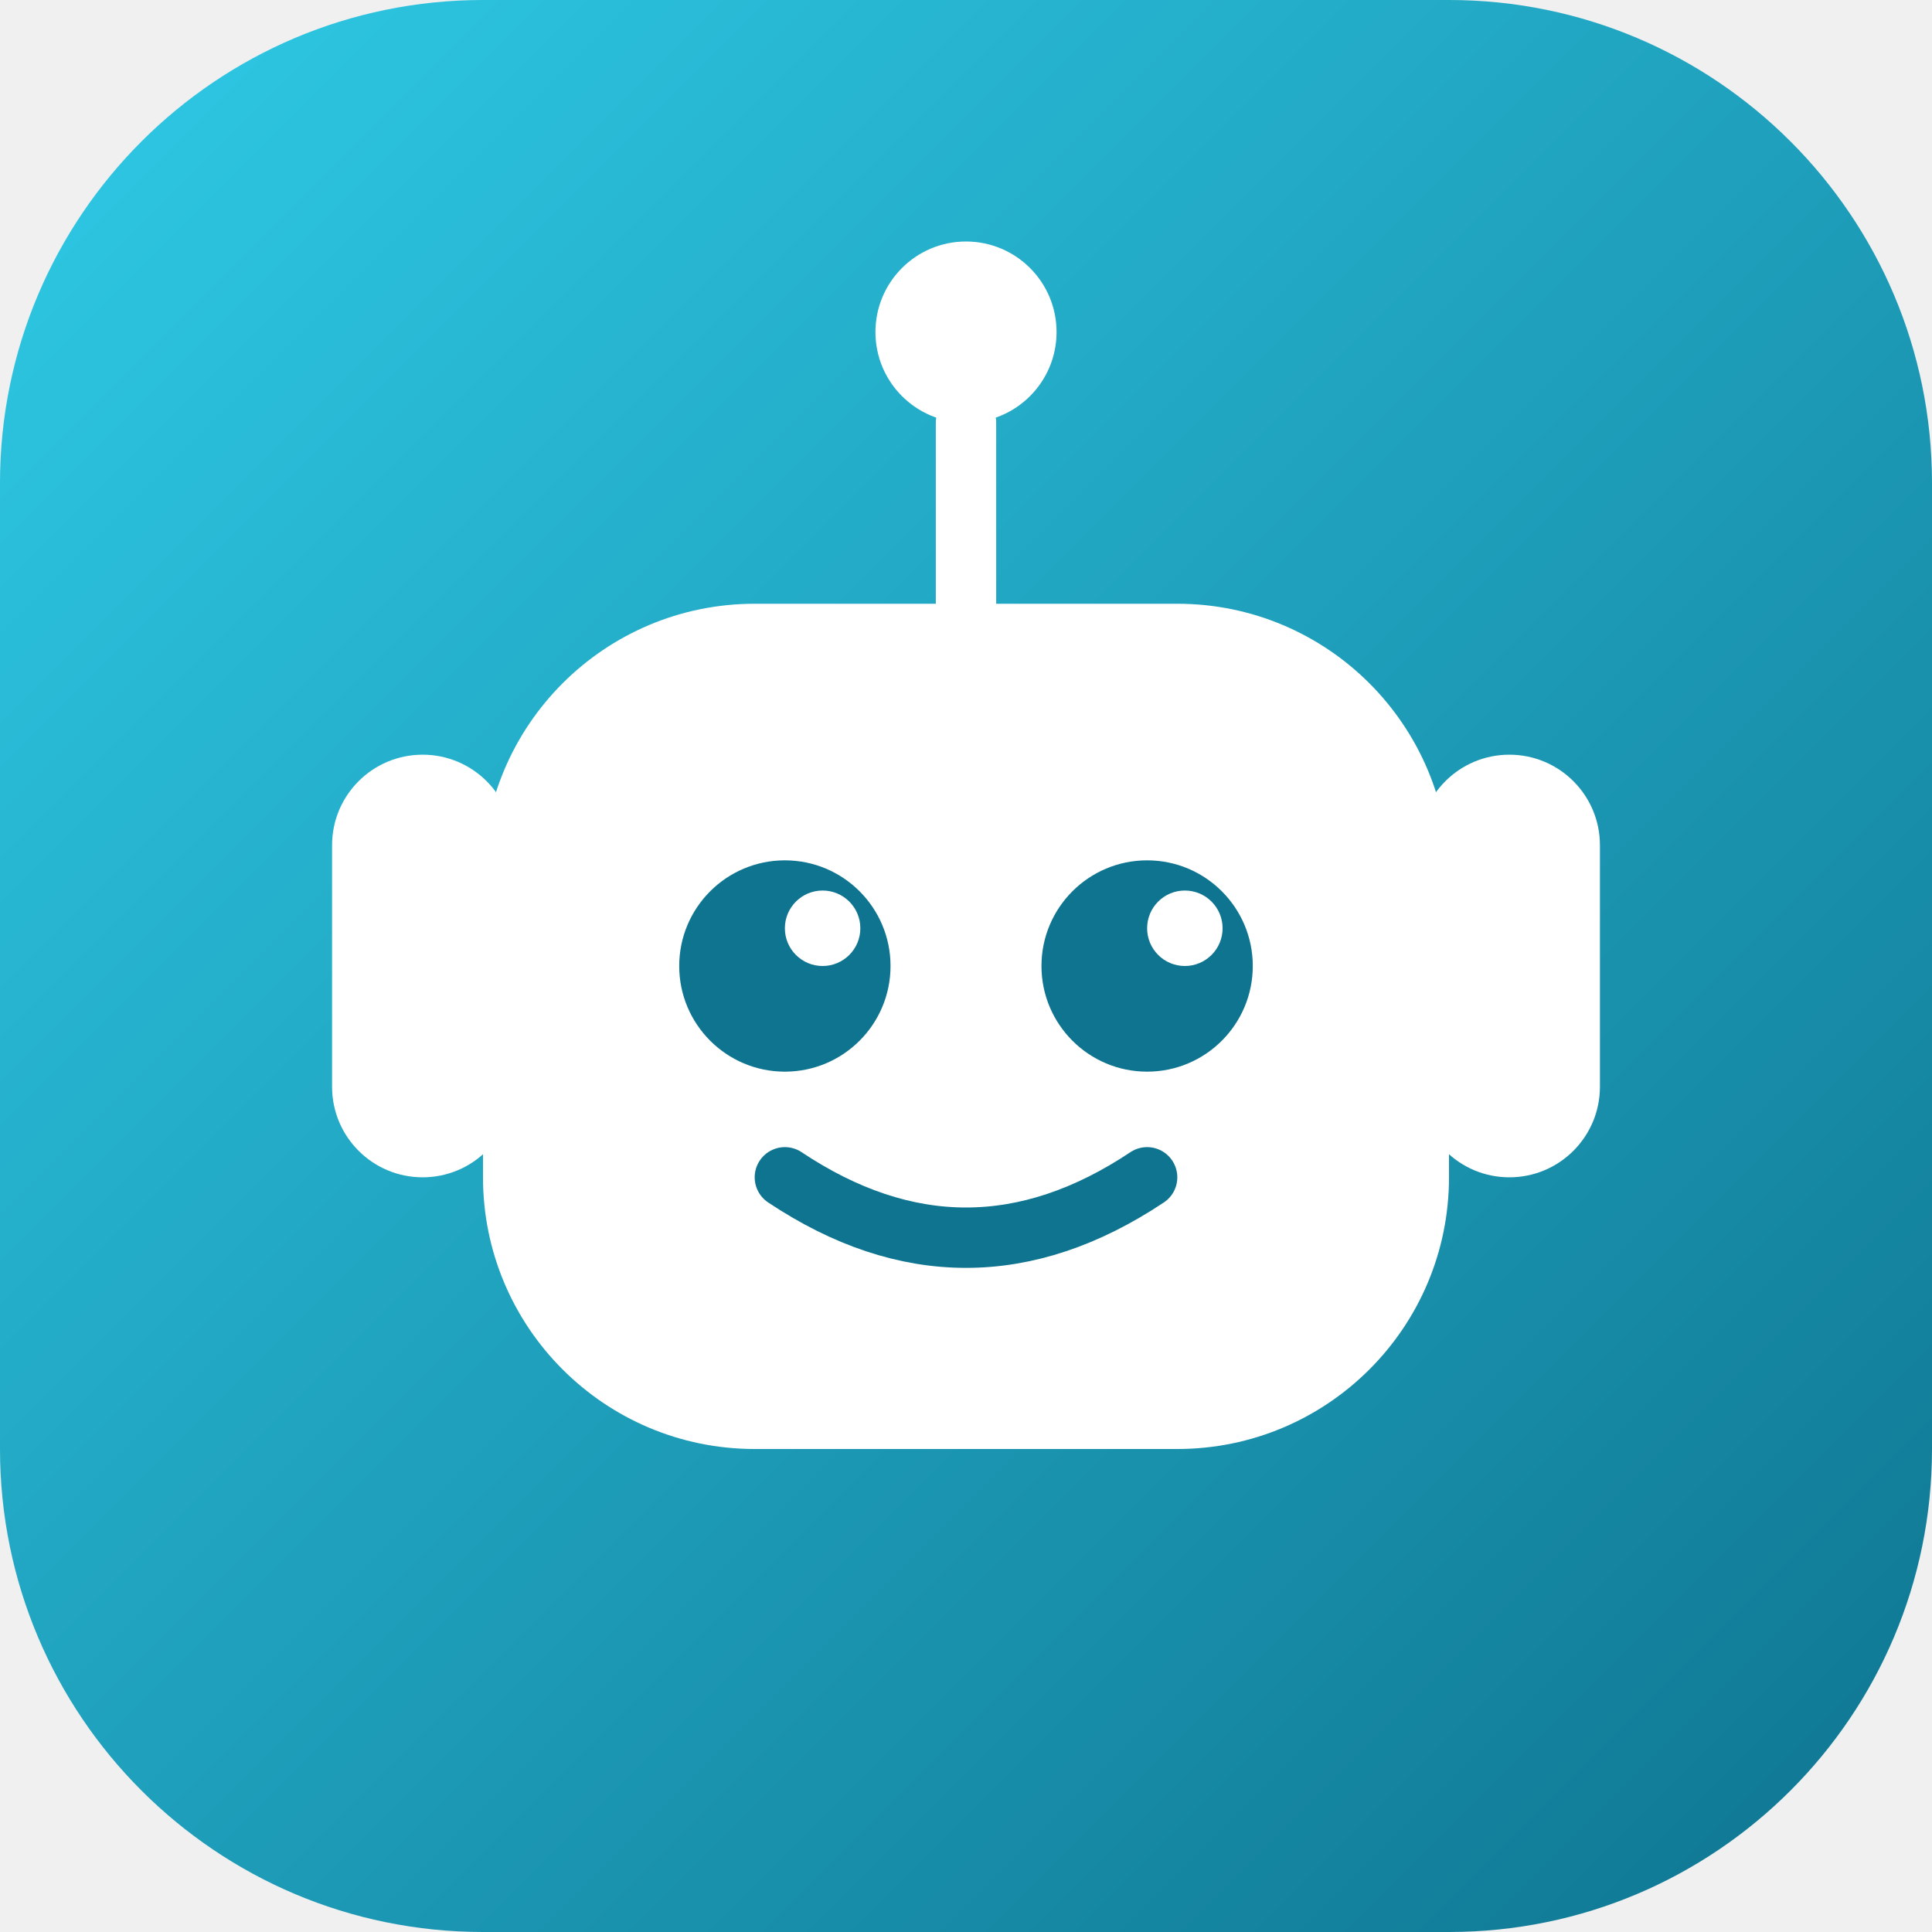
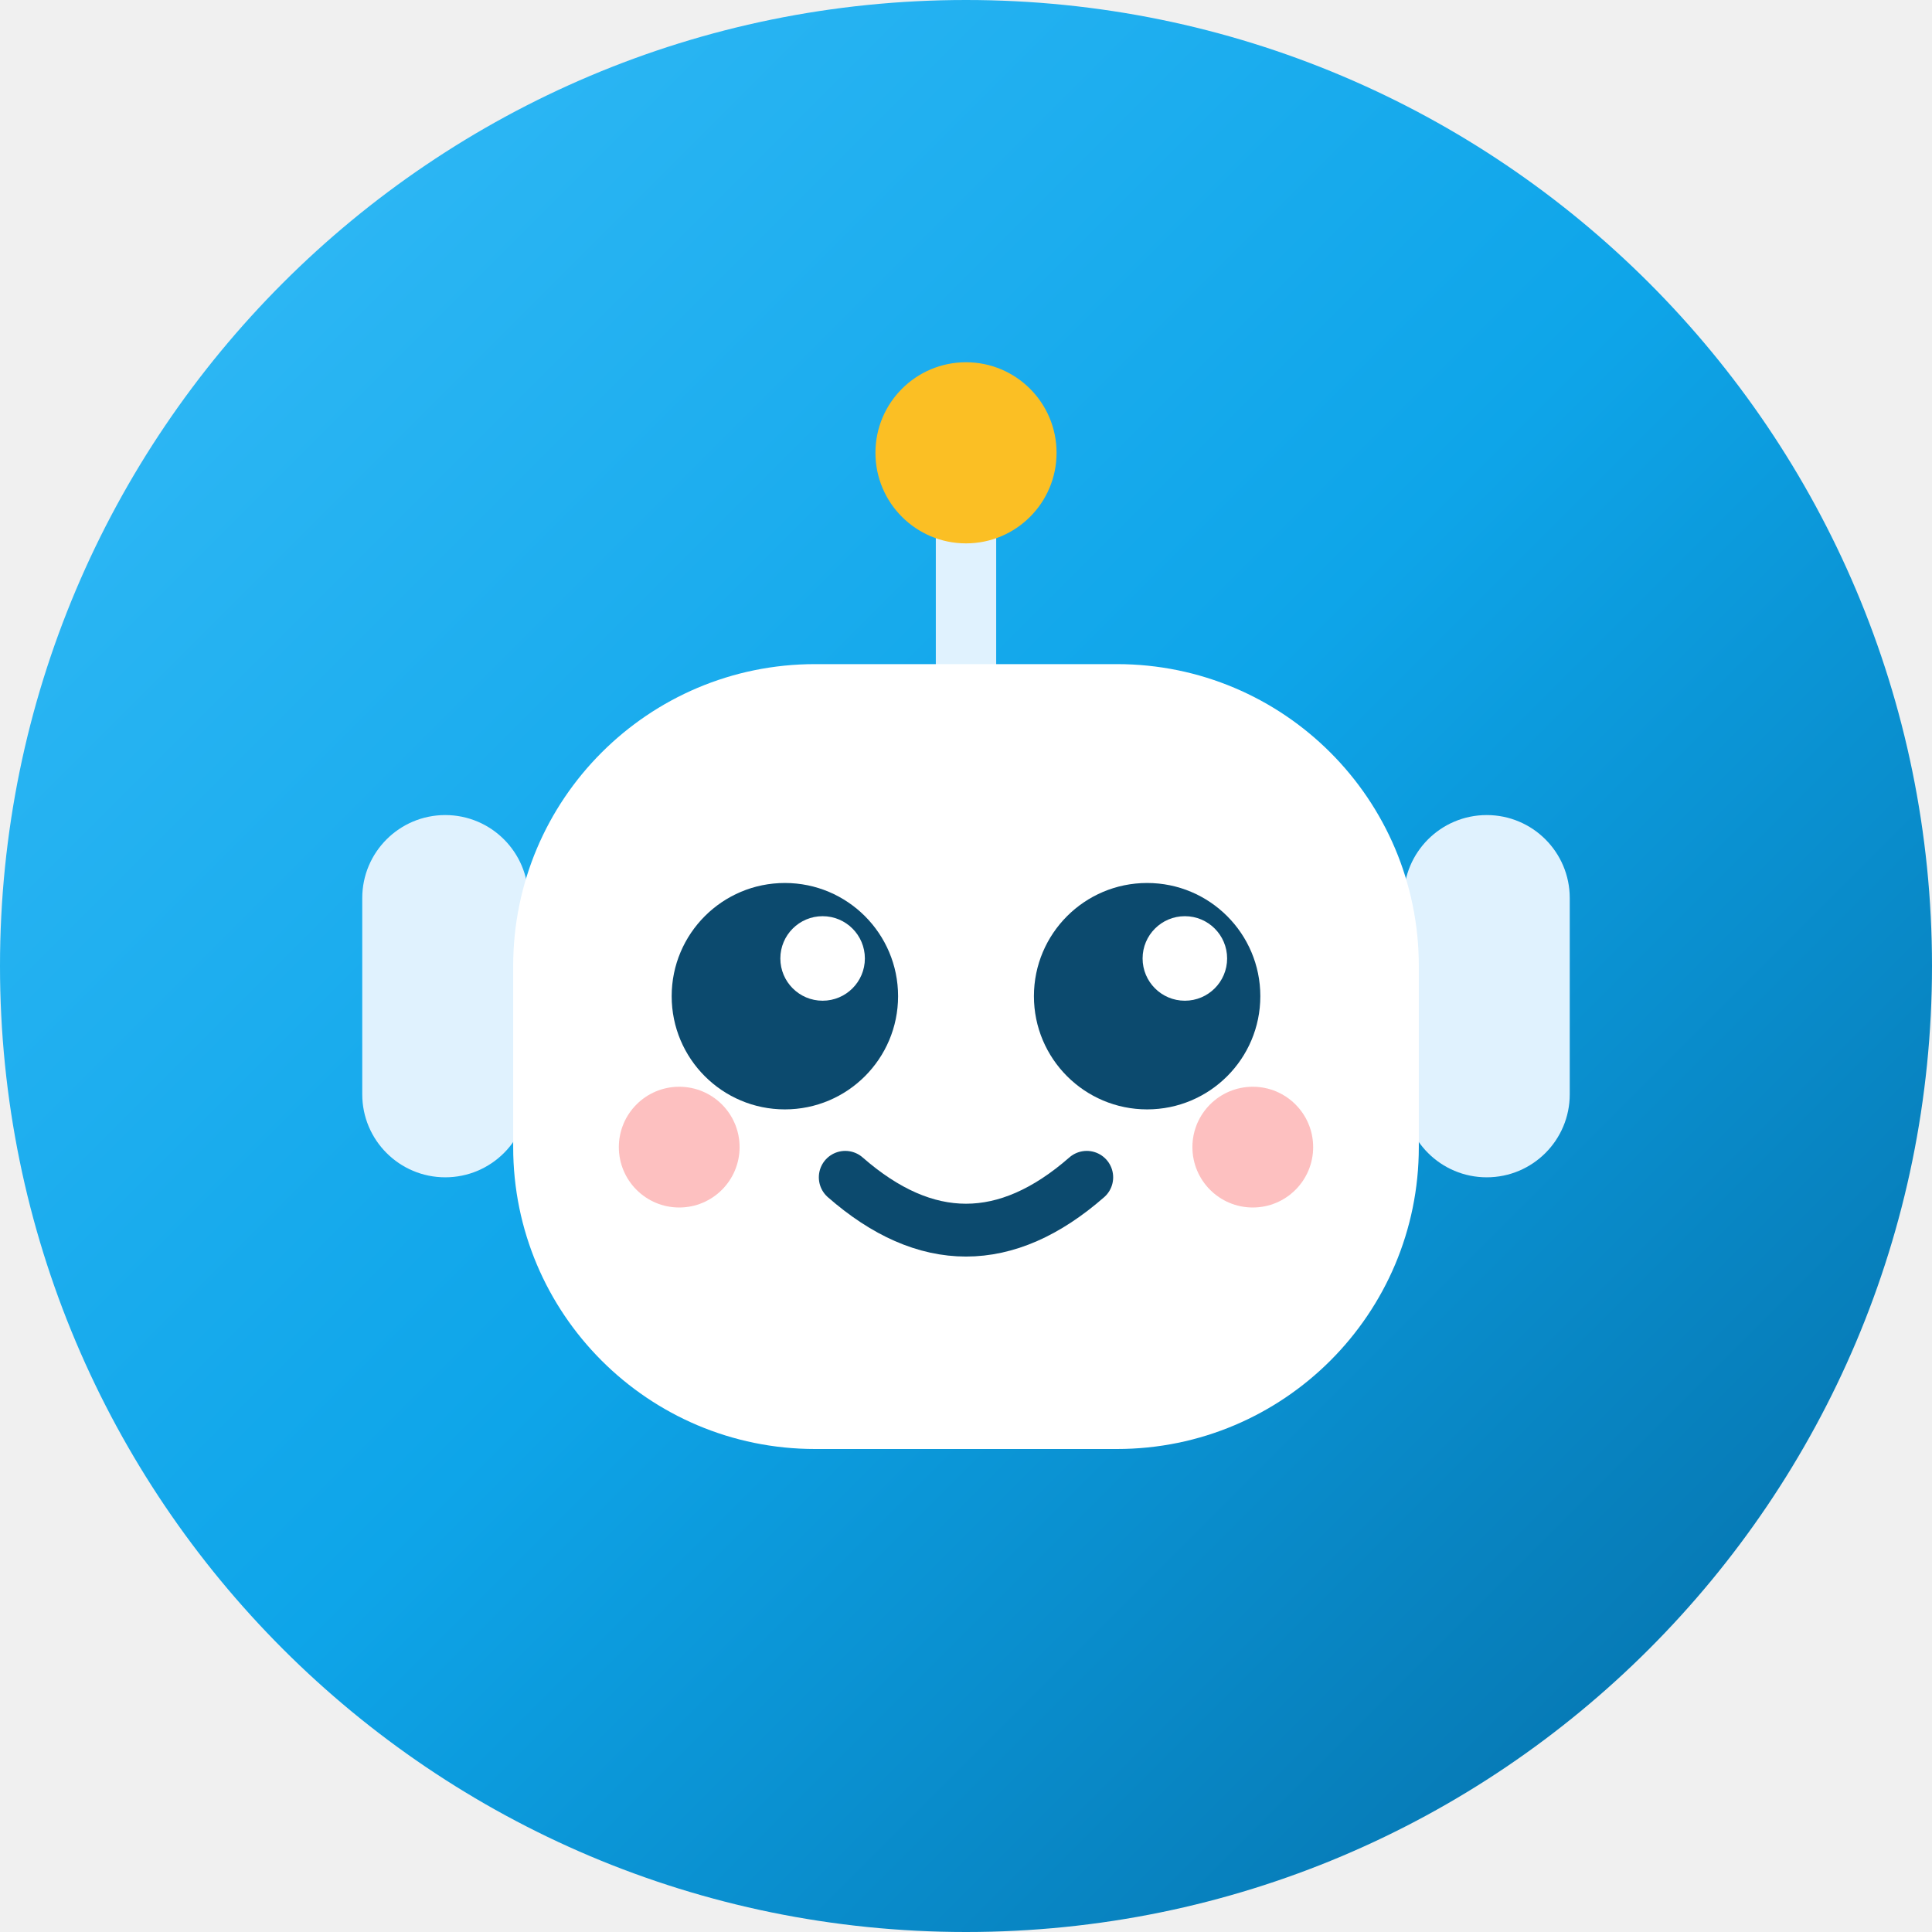
<svg xmlns="http://www.w3.org/2000/svg" viewBox="0 0 128 128">
  <defs>
    <linearGradient id="bg" x1="0" y1="0" x2="1" y2="1">
-       <stop offset="0" stop-color="#2fcbe7" />
-       <stop offset="1" stop-color="#0e7490" />
+       <stop offset="0" stop-color="#38bdf8" />
+       <stop offset="0.5" stop-color="#0ea5e9" />
+       <stop offset="1" stop-color="#0369a1" />
    </linearGradient>
  </defs>
-   <rect width="128" height="128" rx="32" fill="url(#bg)" />
-   <line x1="64" y1="28" x2="64" y2="42" stroke="#ffffff" stroke-width="4" stroke-linecap="round" />
-   <circle cx="64" cy="22" r="6" fill="#ffffff" />
-   <rect x="22" y="50" width="12" height="28" rx="6" fill="#ffffff" />
-   <rect x="94" y="50" width="12" height="28" rx="6" fill="#ffffff" />
-   <rect x="32" y="40" width="64" height="56" rx="18" fill="#ffffff" />
-   <circle cx="52" cy="64" r="7" fill="#0e7490" />
-   <circle cx="76" cy="64" r="7" fill="#0e7490" />
-   <circle cx="54.5" cy="61.5" r="2.5" fill="#ffffff" />
-   <circle cx="78.5" cy="61.5" r="2.5" fill="#ffffff" />
-   <path d="M52 78 Q64 86 76 78" stroke="#0e7490" stroke-width="4" fill="none" stroke-linecap="round" />
+   <circle cx="64" cy="64" r="64" fill="url(#bg)" />
+   <line x1="64" y1="34" x2="64" y2="46" stroke="#e0f2fe" stroke-width="4" stroke-linecap="round" />
+   <circle cx="64" cy="30" r="6" fill="#fbbf24" />
+   <rect x="24" y="54" width="11" height="24" rx="5.5" fill="#e0f2fe" />
+   <rect x="93" y="54" width="11" height="24" rx="5.5" fill="#e0f2fe" />
+   <rect x="34" y="44" width="60" height="52" rx="20" fill="#ffffff" />
+   <circle cx="52" cy="66" r="7.5" fill="#0c4a6e" />
+   <circle cx="76" cy="66" r="7.5" fill="#0c4a6e" />
+   <circle cx="54.5" cy="63.5" r="2.8" fill="#ffffff" />
+   <circle cx="78.5" cy="63.5" r="2.8" fill="#ffffff" />
+   <circle cx="45" cy="76" r="4" fill="#fca5a5" opacity="0.7" />
+   <circle cx="83" cy="76" r="4" fill="#fca5a5" opacity="0.7" />
+   <path d="M56 78 Q64 85 72 78" stroke="#0c4a6e" stroke-width="3.5" fill="none" stroke-linecap="round" />
</svg>
